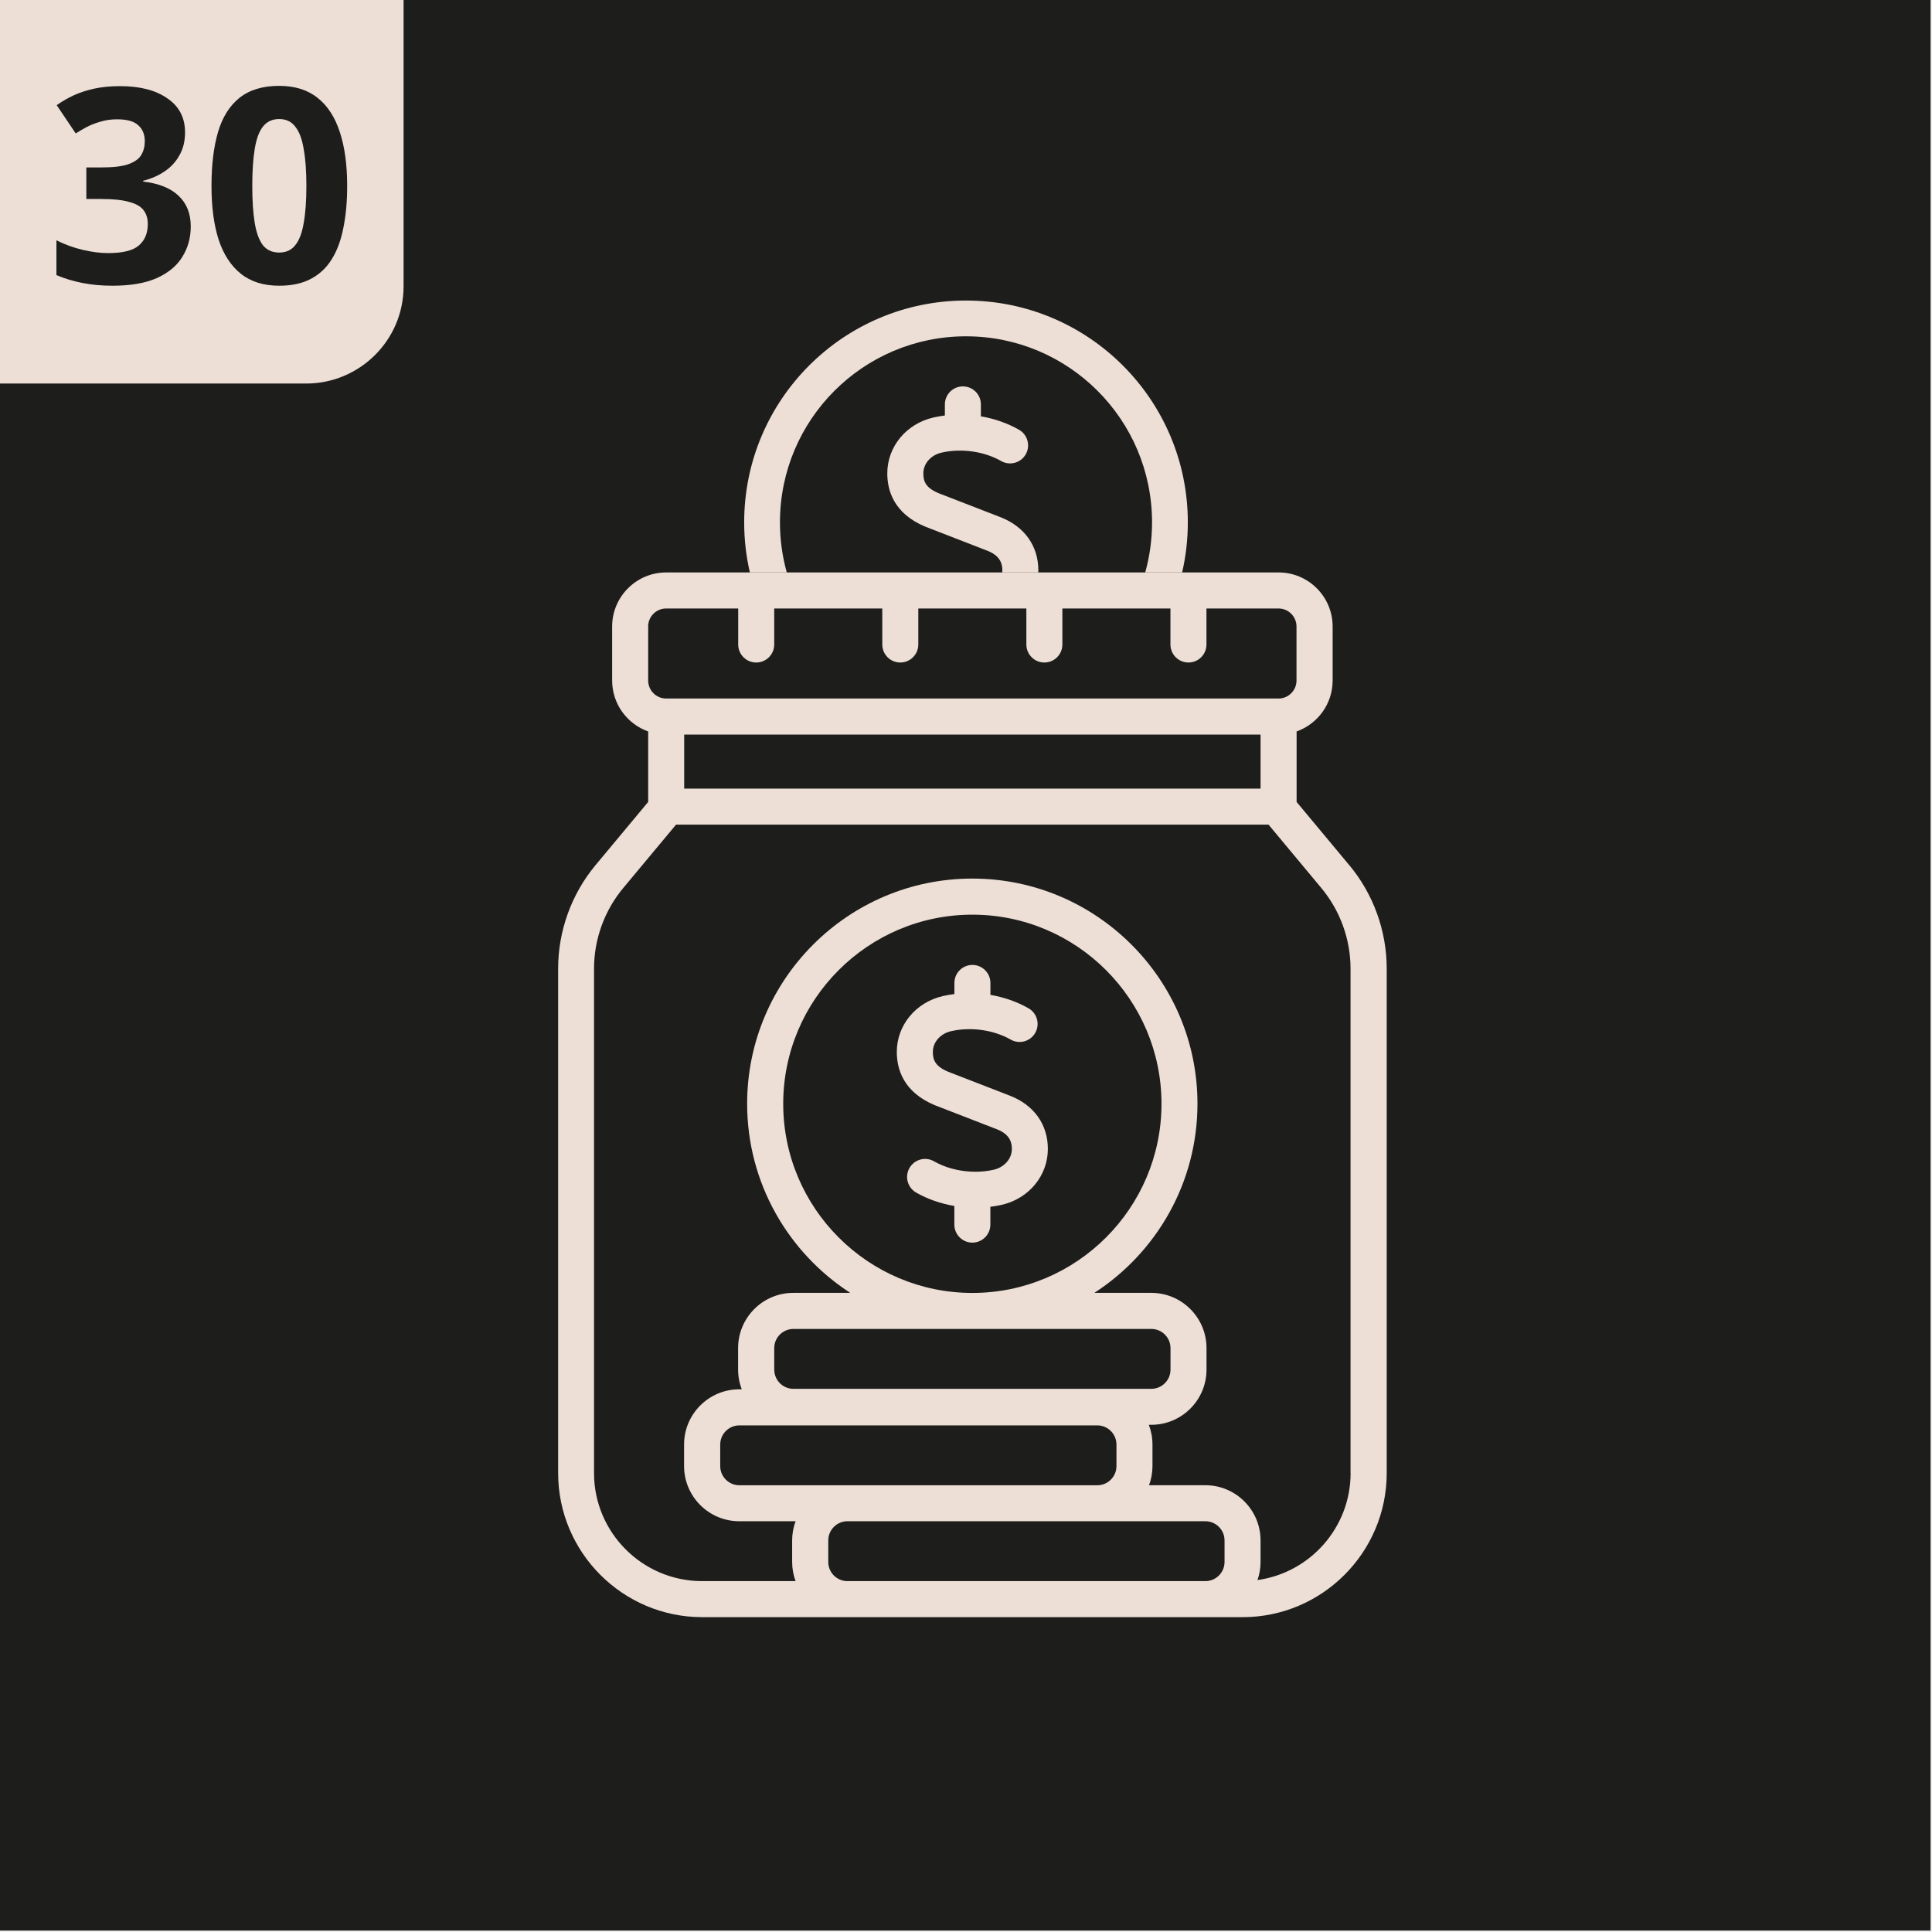
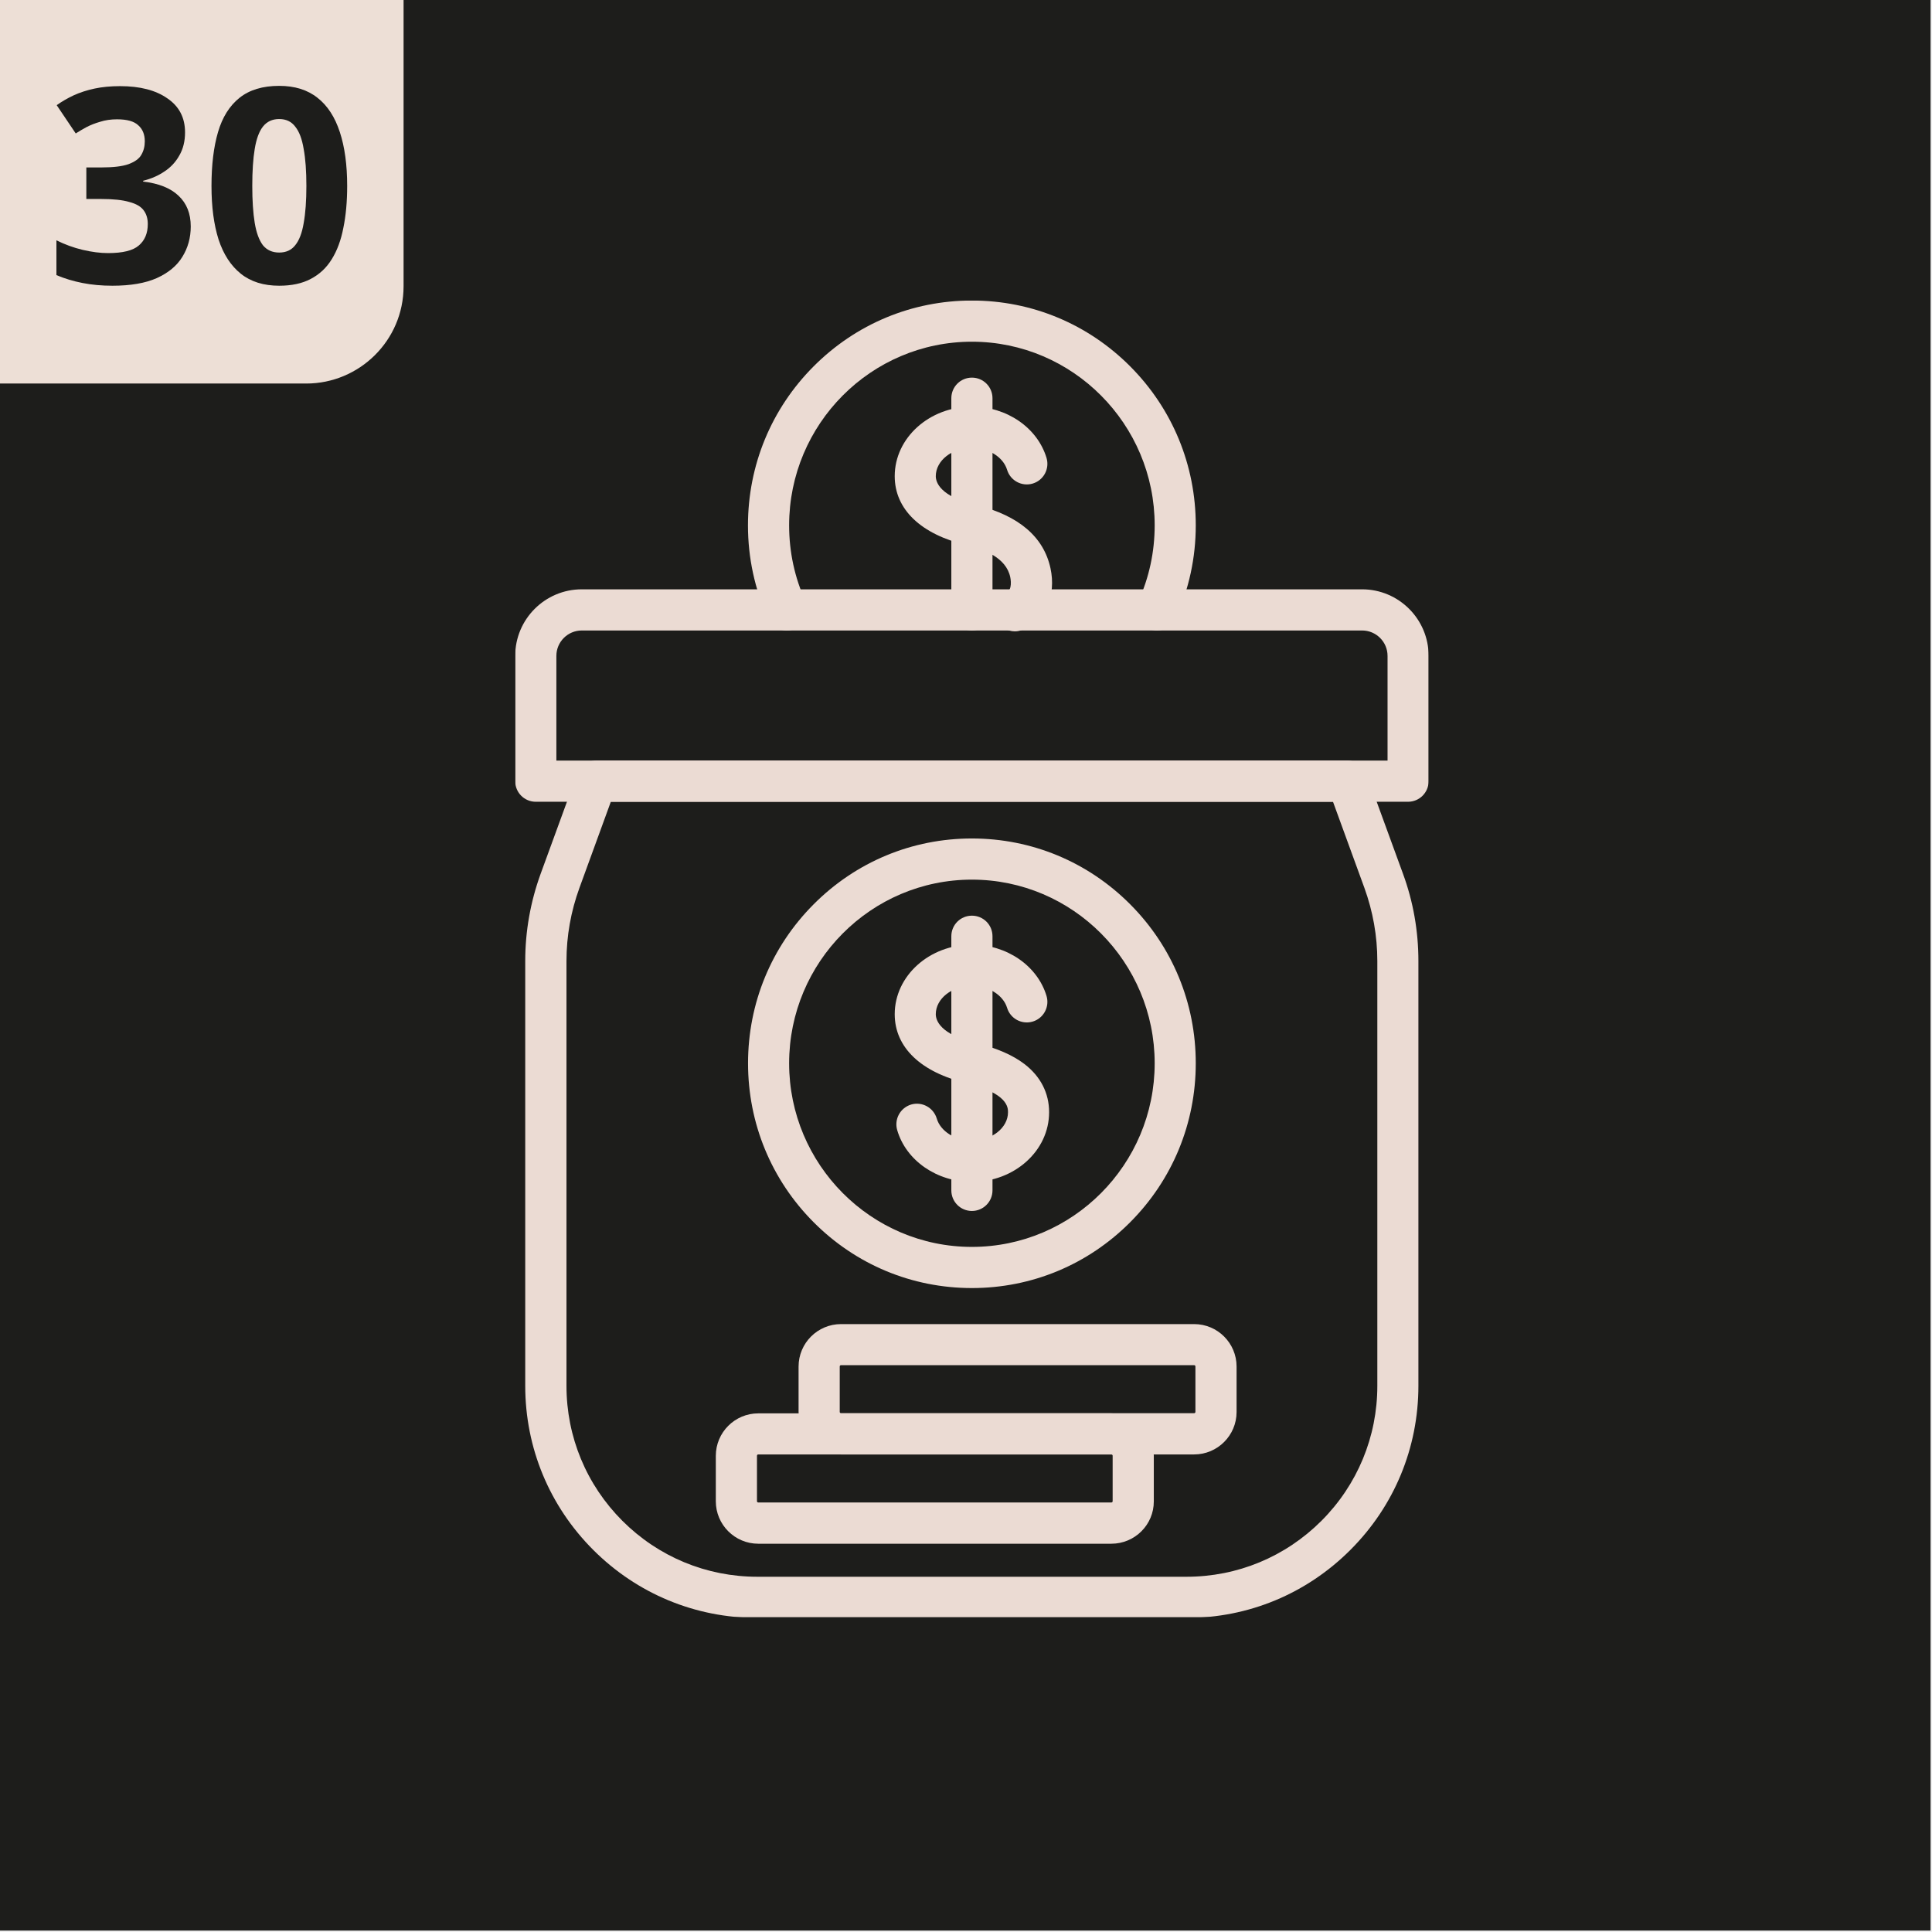
<svg xmlns="http://www.w3.org/2000/svg" width="135" height="135" viewBox="0 0 135 135" fill="none">
  <g clip-path="url(#clip0_32_27)">
    <path d="M-0.6 -0.2H135V135.5H-0.6V67.7V-0.2Z" fill="#1D1D1B" />
    <path d="M-0.3 -0.2H28.2V20C28.2 23.8 25.1 26.8 21.4 26.8H-0.3V-0.2Z" fill="#EDDFD6" />
    <path d="M12.93 9.249C12.93 9.87 12.797 10.408 12.531 10.864C12.278 11.32 11.93 11.694 11.486 11.985C11.056 12.276 10.562 12.492 10.004 12.631V12.688C11.094 12.815 11.917 13.144 12.474 13.676C13.044 14.208 13.329 14.924 13.329 15.823C13.329 16.608 13.133 17.318 12.74 17.951C12.36 18.572 11.765 19.066 10.954 19.433C10.156 19.788 9.124 19.965 7.857 19.965C7.11 19.965 6.413 19.902 5.767 19.775C5.121 19.648 4.513 19.465 3.943 19.224V16.792C4.526 17.083 5.134 17.305 5.767 17.457C6.413 17.609 7.009 17.685 7.553 17.685C8.579 17.685 9.295 17.508 9.7 17.153C10.118 16.798 10.327 16.298 10.327 15.652C10.327 15.272 10.232 14.955 10.042 14.702C9.852 14.436 9.517 14.24 9.035 14.113C8.567 13.974 7.908 13.904 7.059 13.904H6.033V11.7H7.078C7.914 11.7 8.548 11.624 8.978 11.472C9.422 11.307 9.719 11.092 9.871 10.826C10.036 10.547 10.118 10.231 10.118 9.876C10.118 9.395 9.966 9.021 9.662 8.755C9.371 8.476 8.877 8.337 8.18 8.337C7.75 8.337 7.357 8.394 7.002 8.508C6.648 8.609 6.325 8.736 6.033 8.888C5.755 9.04 5.508 9.186 5.292 9.325L3.962 7.349C4.317 7.096 4.71 6.868 5.14 6.665C5.584 6.462 6.071 6.304 6.603 6.19C7.135 6.076 7.731 6.019 8.389 6.019C9.783 6.019 10.885 6.304 11.695 6.874C12.519 7.431 12.93 8.223 12.93 9.249Z" fill="#1D1D1B" />
    <path d="M24.259 12.992C24.259 14.081 24.171 15.057 23.993 15.918C23.829 16.779 23.556 17.514 23.176 18.122C22.809 18.717 22.321 19.173 21.713 19.49C21.118 19.807 20.383 19.965 19.509 19.965C18.42 19.965 17.527 19.686 16.83 19.129C16.134 18.572 15.614 17.774 15.272 16.735C14.943 15.696 14.778 14.449 14.778 12.992C14.778 11.523 14.93 10.269 15.234 9.23C15.538 8.191 16.039 7.393 16.735 6.836C17.432 6.279 18.357 6 19.509 6C20.599 6 21.492 6.279 22.188 6.836C22.885 7.381 23.404 8.179 23.746 9.23C24.088 10.269 24.259 11.523 24.259 12.992ZM17.628 12.992C17.628 14.018 17.685 14.879 17.799 15.576C17.913 16.26 18.103 16.779 18.369 17.134C18.648 17.476 19.028 17.647 19.509 17.647C19.991 17.647 20.364 17.476 20.63 17.134C20.909 16.792 21.105 16.279 21.219 15.595C21.346 14.898 21.409 14.031 21.409 12.992C21.409 11.953 21.346 11.092 21.219 10.408C21.105 9.711 20.909 9.192 20.63 8.85C20.364 8.495 19.991 8.318 19.509 8.318C19.028 8.318 18.648 8.495 18.369 8.85C18.103 9.192 17.913 9.711 17.799 10.408C17.685 11.092 17.628 11.953 17.628 12.992Z" fill="#1D1D1B" />
-     <path d="M94.268 60.438L90.601 56.036V51.111C92.066 50.591 93.119 49.191 93.119 47.552V43.776C93.119 41.694 91.425 40 89.343 40H46.55C44.468 40 42.774 41.694 42.774 43.776V47.552C42.774 49.193 43.827 50.591 45.292 51.111V56.036L41.625 60.438C39.931 62.469 39 65.045 39 67.689V102.93C39 108.482 43.518 113 49.07 113H86.829C92.38 113 96.898 108.482 96.898 102.93V67.689C96.898 65.045 95.966 62.469 94.272 60.438H94.268ZM47.808 55.104V51.328H88.083V55.104H47.808ZM45.29 43.776C45.29 43.082 45.855 42.518 46.548 42.518H51.583V45.036C51.583 45.731 52.147 46.294 52.84 46.294C53.535 46.294 54.099 45.731 54.099 45.036V42.518H61.65V45.036C61.65 45.731 62.215 46.294 62.908 46.294C63.602 46.294 64.167 45.731 64.167 45.036V42.518H71.718V45.036C71.718 45.731 72.282 46.294 72.976 46.294C73.67 46.294 74.234 45.731 74.234 45.036V42.518H81.786V45.036C81.786 45.731 82.35 46.294 83.044 46.294C83.738 46.294 84.302 45.731 84.302 45.036V42.518H89.336C90.03 42.518 90.594 43.082 90.594 43.776V47.552C90.594 48.246 90.03 48.81 89.336 48.81H46.55C45.856 48.81 45.292 48.246 45.292 47.552V43.776H45.29ZM67.946 110.482H59.215C58.476 110.482 57.876 109.882 57.876 109.144V107.637C57.876 106.9 58.476 106.298 59.215 106.298H84.227C84.965 106.298 85.566 106.899 85.566 107.637V109.144C85.566 109.88 84.965 110.482 84.227 110.482H67.944H67.946ZM54.1 95.706V94.2C54.1 93.463 54.7 92.861 55.439 92.861H80.451C81.189 92.861 81.79 93.461 81.79 94.2V95.706C81.79 96.443 81.189 97.045 80.451 97.045H55.441C54.702 97.045 54.102 96.444 54.102 95.706H54.1ZM76.675 99.6C77.413 99.6 78.014 100.2 78.014 100.939V102.445C78.014 103.182 77.413 103.784 76.675 103.784H51.665C50.926 103.784 50.326 103.184 50.326 102.445V100.939C50.326 100.202 50.926 99.6 51.665 99.6H76.677H76.675ZM94.375 102.93C94.375 106.741 91.54 109.898 87.868 110.408C88.006 110.012 88.082 109.586 88.082 109.144V107.637C88.082 105.511 86.352 103.781 84.225 103.781H80.29C80.444 103.363 80.53 102.912 80.53 102.442V100.936C80.53 100.45 80.439 99.987 80.275 99.559H80.449C82.576 99.559 84.306 97.829 84.306 95.703V94.196C84.306 92.07 82.576 90.34 80.449 90.34H76.469C80.801 87.534 83.674 82.66 83.674 77.124C83.674 68.449 76.618 61.391 67.941 61.391C59.264 61.391 52.207 68.448 52.207 77.124C52.207 82.658 55.08 87.534 59.412 90.34H55.432C53.306 90.34 51.576 92.07 51.576 94.196V95.703C51.576 96.188 51.666 96.651 51.831 97.079H51.657C49.53 97.079 47.8 98.809 47.8 100.936V102.442C47.8 104.568 49.53 106.298 51.657 106.298H55.592C55.437 106.716 55.352 107.167 55.352 107.637V109.144C55.352 109.614 55.437 110.064 55.592 110.482H49.06C44.896 110.482 41.508 107.094 41.508 102.93V67.689C41.508 65.634 42.233 63.629 43.549 62.05L47.241 57.62H88.638L92.328 62.05C93.645 63.629 94.37 65.634 94.37 67.689V102.93H94.375ZM67.944 90.345C60.657 90.345 54.728 84.416 54.728 77.129C54.728 69.842 60.657 63.913 67.944 63.913C75.231 63.913 81.16 69.842 81.16 77.129C81.16 84.416 75.231 90.345 67.944 90.345Z" fill="#EDDFD6" />
-     <path d="M70.575 76.565L66.258 74.891C65.364 74.517 65.184 74.085 65.184 73.506C65.184 72.822 65.706 72.227 66.451 72.056C67.836 71.737 69.434 71.962 70.62 72.641C71.222 72.986 71.991 72.778 72.337 72.176C72.682 71.572 72.475 70.802 71.871 70.457C71.066 69.995 70.153 69.679 69.206 69.518V68.684C69.206 67.989 68.641 67.426 67.947 67.426C67.253 67.426 66.689 67.989 66.689 68.684V69.459C66.42 69.493 66.151 69.539 65.887 69.6C63.991 70.034 62.665 71.639 62.665 73.504C62.665 74.697 63.121 76.307 65.314 77.224L69.661 78.91C70.598 79.275 70.705 79.869 70.705 80.285C70.705 80.967 70.184 81.563 69.439 81.735C69.007 81.834 68.554 81.88 68.1 81.877C68.049 81.87 67.998 81.867 67.946 81.867C67.921 81.867 67.898 81.869 67.873 81.87C66.946 81.829 66.023 81.581 65.268 81.148C64.663 80.801 63.897 81.012 63.55 81.614C63.205 82.216 63.413 82.985 64.015 83.331C64.823 83.793 65.737 84.107 66.686 84.268V85.57C66.686 86.266 67.25 86.829 67.944 86.829C68.638 86.829 69.202 86.266 69.202 85.57V84.326C69.47 84.291 69.738 84.248 70 84.188C71.896 83.752 73.22 82.147 73.22 80.283C73.22 78.575 72.254 77.219 70.57 76.563L70.575 76.565Z" fill="#EDDFD6" />
-     <path fill-rule="evenodd" clip-rule="evenodd" d="M80.023 40C80.334 38.886 80.5 37.713 80.5 36.5C80.5 29.32 74.68 23.5 67.5 23.5C60.32 23.5 54.5 29.32 54.5 36.5C54.5 37.713 54.666 38.886 54.977 40H52.397C52.137 38.875 52 37.704 52 36.5C52 27.94 58.94 21 67.5 21C76.06 21 83 27.94 83 36.5C83 37.704 82.863 38.875 82.603 40H80.023ZM72.552 40C72.554 39.953 72.555 39.905 72.555 39.857C72.555 38.148 71.589 36.793 69.905 36.137L69.91 36.139L65.593 34.465C64.699 34.091 64.519 33.659 64.519 33.08C64.519 32.396 65.041 31.8 65.786 31.629C67.171 31.31 68.769 31.536 69.955 32.215C70.557 32.56 71.326 32.351 71.672 31.75C72.017 31.146 71.81 30.376 71.206 30.031C70.4 29.569 69.488 29.253 68.54 29.092V28.258C68.54 27.562 67.976 27 67.282 27C66.588 27 66.024 27.562 66.024 28.258V29.033C65.754 29.067 65.486 29.113 65.222 29.174C63.325 29.608 62 31.213 62 33.078C62 34.271 62.456 35.881 64.649 36.798L68.996 38.484C69.933 38.849 70.04 39.443 70.04 39.859C70.04 39.906 70.038 39.953 70.033 40H72.552Z" fill="#EDDFD6" />
+     <mask id="mask0_32_27" style="mask-type:luminance" maskUnits="userSpaceOnUse" x="36" y="53" width="64" height="60">
+       <path d="M36.648 53.053H99.176V113H36.648V53.053Z" fill="white" />
+     </mask>
+     <g mask="url(#mask0_32_27)">
+       <path fill-rule="evenodd" clip-rule="evenodd" d="M82.902 113.054H52.925C48.592 113.054 44.522 111.369 41.453 108.301C38.385 105.233 36.701 101.163 36.701 96.831V67.153C36.701 65.067 37.067 63.011 37.78 61.051L40.321 54.094C40.531 53.524 41.07 53.147 41.669 53.147H94.144C94.751 53.147 95.29 53.524 95.493 54.094L98.034 61.051C98.754 63.011 99.112 65.067 99.112 67.153V96.831C99.112 101.163 97.429 105.233 94.36 108.301C91.292 111.369 87.234 113.054 82.902 113.054ZM42.682 56.024L40.489 62.041C39.89 63.683 39.583 65.409 39.583 67.159V96.836C39.583 100.402 40.975 103.752 43.491 106.27C46.009 108.786 49.364 110.177 52.925 110.177H82.902C86.468 110.177 89.817 108.786 92.335 106.27C94.852 103.752 96.242 100.397 96.242 96.836V67.159C96.242 65.409 95.936 63.689 95.338 62.041L93.144 56.024H42.682Z" fill="#EBDBD3" />
+     </g>
+     <mask id="mask1_32_27" style="mask-type:luminance" maskUnits="userSpaceOnUse" x="36" y="41" width="64" height="16">
+       <path d="M36 41.079H99.826V56.113H36V41.079Z" fill="white" />
+     </mask>
+     <g mask="url(#mask1_32_27)">
+       <path fill-rule="evenodd" clip-rule="evenodd" d="M98.388 56.024H37.438C36.641 56.024 36 55.382 36 54.585V45.83C36 43.265 38.085 41.179 40.651 41.179H95.175C97.74 41.179 99.826 43.265 99.826 45.83V54.585C99.826 55.376 99.184 56.024 98.388 56.024ZM38.877 53.147H96.956V45.83C96.956 44.852 96.158 44.056 95.181 44.056H40.651C39.673 44.056 38.877 44.852 38.877 45.83V53.147Z" fill="#EBDBD3" />
+     </g>
+     <mask id="mask2_32_27" style="mask-type:luminance" maskUnits="userSpaceOnUse" x="52" y="21" width="32" height="24">
+       <path d="M52.215 21H83.613V44.139H52.215V21Z" fill="white" />
+     </mask>
+     <g mask="url(#mask2_32_27)">
+       <path fill-rule="evenodd" clip-rule="evenodd" d="M80.846 44.056C80.648 44.056 80.444 44.014 80.252 43.93C79.527 43.6 79.209 42.75 79.539 42.024C80.299 40.352 80.684 38.566 80.684 36.708C80.684 29.636 74.954 23.877 67.912 23.877C60.871 23.877 55.141 29.63 55.141 36.708C55.141 38.56 55.525 40.352 56.286 42.024C56.615 42.75 56.292 43.6 55.573 43.93C54.848 44.259 53.996 43.936 53.667 43.217C52.738 41.167 52.265 38.979 52.265 36.714C52.265 32.519 53.889 28.575 56.843 25.609C59.804 22.636 63.729 21 67.912 21C72.096 21 76.021 22.636 78.976 25.603C81.93 28.57 83.555 32.513 83.555 36.708C83.555 38.973 83.081 41.16 82.152 43.211C81.918 43.743 81.397 44.056 80.846 44.056Z" fill="#EBDBD3" />
+     </g>
+     <path fill-rule="evenodd" clip-rule="evenodd" d="M70.915 44.115C70.358 44.115 69.83 43.792 69.596 43.253C69.279 42.521 69.615 41.676 70.34 41.358C70.477 41.299 70.555 41.233 70.603 41.029C70.658 40.801 70.633 40.514 70.591 40.322C70.292 38.938 68.734 38.392 67.577 38.098C64.358 37.349 62.519 35.594 62.519 33.274C62.519 30.595 64.94 28.414 67.919 28.414C70.352 28.414 72.492 29.889 73.127 31.997C73.355 32.759 72.922 33.562 72.162 33.789C71.401 34.017 70.597 33.585 70.37 32.824C70.1 31.938 69.069 31.29 67.913 31.29C66.522 31.29 65.389 32.184 65.389 33.274C65.389 33.682 65.665 34.7 68.237 35.293C68.243 35.293 68.254 35.3 68.26 35.3C71.197 36.037 72.928 37.517 73.403 39.704C73.816 41.616 73.06 43.3 71.485 43.983C71.298 44.08 71.107 44.115 70.915 44.115Z" fill="#EBDBD3" />
+     <path fill-rule="evenodd" clip-rule="evenodd" d="M67.913 44.056C67.116 44.056 66.475 43.415 66.475 42.617V27.826C66.475 27.029 67.116 26.387 67.913 26.387C68.71 26.387 69.351 27.029 69.351 27.826V42.617C69.351 43.408 68.71 44.056 67.913 44.056Z" fill="#EBDBD3" />
+     <path fill-rule="evenodd" clip-rule="evenodd" d="M67.912 90.004C63.729 90.004 59.804 88.369 56.85 85.401C53.895 82.435 52.27 78.491 52.27 74.297C52.27 70.102 53.895 66.158 56.85 63.192C59.804 60.224 63.735 58.589 67.912 58.589C72.089 58.589 76.022 60.224 78.976 63.192C81.93 66.158 83.555 70.102 83.555 74.297C83.555 78.491 81.93 82.435 78.976 85.401C76.022 88.369 72.096 90.004 67.912 90.004ZM67.912 61.465C60.871 61.465 55.141 67.219 55.141 74.297C55.141 81.369 60.871 87.128 67.912 87.128C74.954 87.128 80.684 81.374 80.684 74.297C80.684 67.225 74.954 61.465 67.912 61.465Z" fill="#EBDBD3" />
+     <path fill-rule="evenodd" clip-rule="evenodd" d="M67.913 82.585C65.462 82.585 63.309 81.093 62.692 78.965C62.471 78.204 62.909 77.406 63.67 77.179C64.43 76.958 65.227 77.395 65.456 78.156C65.719 79.055 66.75 79.701 67.913 79.701C69.303 79.701 70.435 78.809 70.435 77.719C70.435 77.395 70.435 76.412 67.577 75.692C64.358 74.944 62.519 73.188 62.519 70.868C62.519 68.19 64.94 66.008 67.919 66.008C70.352 66.008 72.492 67.482 73.127 69.592C73.355 70.353 72.922 71.156 72.162 71.383C71.401 71.611 70.597 71.179 70.37 70.419C70.1 69.532 69.069 68.885 67.913 68.885C66.522 68.885 65.389 69.778 65.389 70.868C65.389 71.276 65.665 72.294 68.237 72.888C68.243 72.888 68.254 72.894 68.26 72.894C69.687 73.254 70.778 73.733 71.592 74.356C72.713 75.22 73.307 76.382 73.307 77.713C73.313 80.403 70.891 82.585 67.913 82.585Z" fill="#EBDBD3" />
+     <path fill-rule="evenodd" clip-rule="evenodd" d="M67.913 84.617C67.116 84.617 66.475 83.975 66.475 83.178V65.421C66.475 64.623 67.116 63.983 67.913 63.983C68.71 63.983 69.351 64.623 69.351 65.421V83.178C69.351 83.969 68.71 84.617 67.913 84.617Z" fill="#EBDBD3" />
+     <path fill-rule="evenodd" clip-rule="evenodd" d="M83.441 101.63H58.767C57.131 101.63 55.801 100.3 55.801 98.665V95.488C55.801 93.852 57.131 92.522 58.767 92.522H83.441C85.077 92.522 86.407 93.852 86.407 95.488V98.665C86.407 100.3 85.077 101.63 83.441 101.63ZM58.767 95.392C58.713 95.392 58.677 95.433 58.677 95.482V98.658C58.677 98.712 58.719 98.748 58.767 98.748H83.441C83.494 98.748 83.531 98.706 83.531 98.658V95.482C83.531 95.428 83.489 95.392 83.441 95.392H58.767Z" fill="#EBDBD3" />
+     <path fill-rule="evenodd" clip-rule="evenodd" d="M77.657 107.869H52.983C51.348 107.869 50.018 106.539 50.018 104.903V101.727C50.018 100.091 51.348 98.76 52.983 98.76H77.657C79.293 98.76 80.623 100.091 80.623 101.727V104.903C80.63 106.539 79.299 107.869 77.657 107.869ZM52.983 101.63C52.93 101.63 52.894 101.673 52.894 101.721V104.897C52.894 104.951 52.936 104.987 52.983 104.987H77.657C77.711 104.987 77.747 104.945 77.747 104.897V101.721C77.747 101.667 77.705 101.63 77.657 101.63H52.983Z" fill="#EBDBD3" />
  </g>
  <defs>
    <clipPath id="clip0_32_27">
      <rect width="134.9" height="134.9" fill="white" />
    </clipPath>
  </defs>
</svg>
